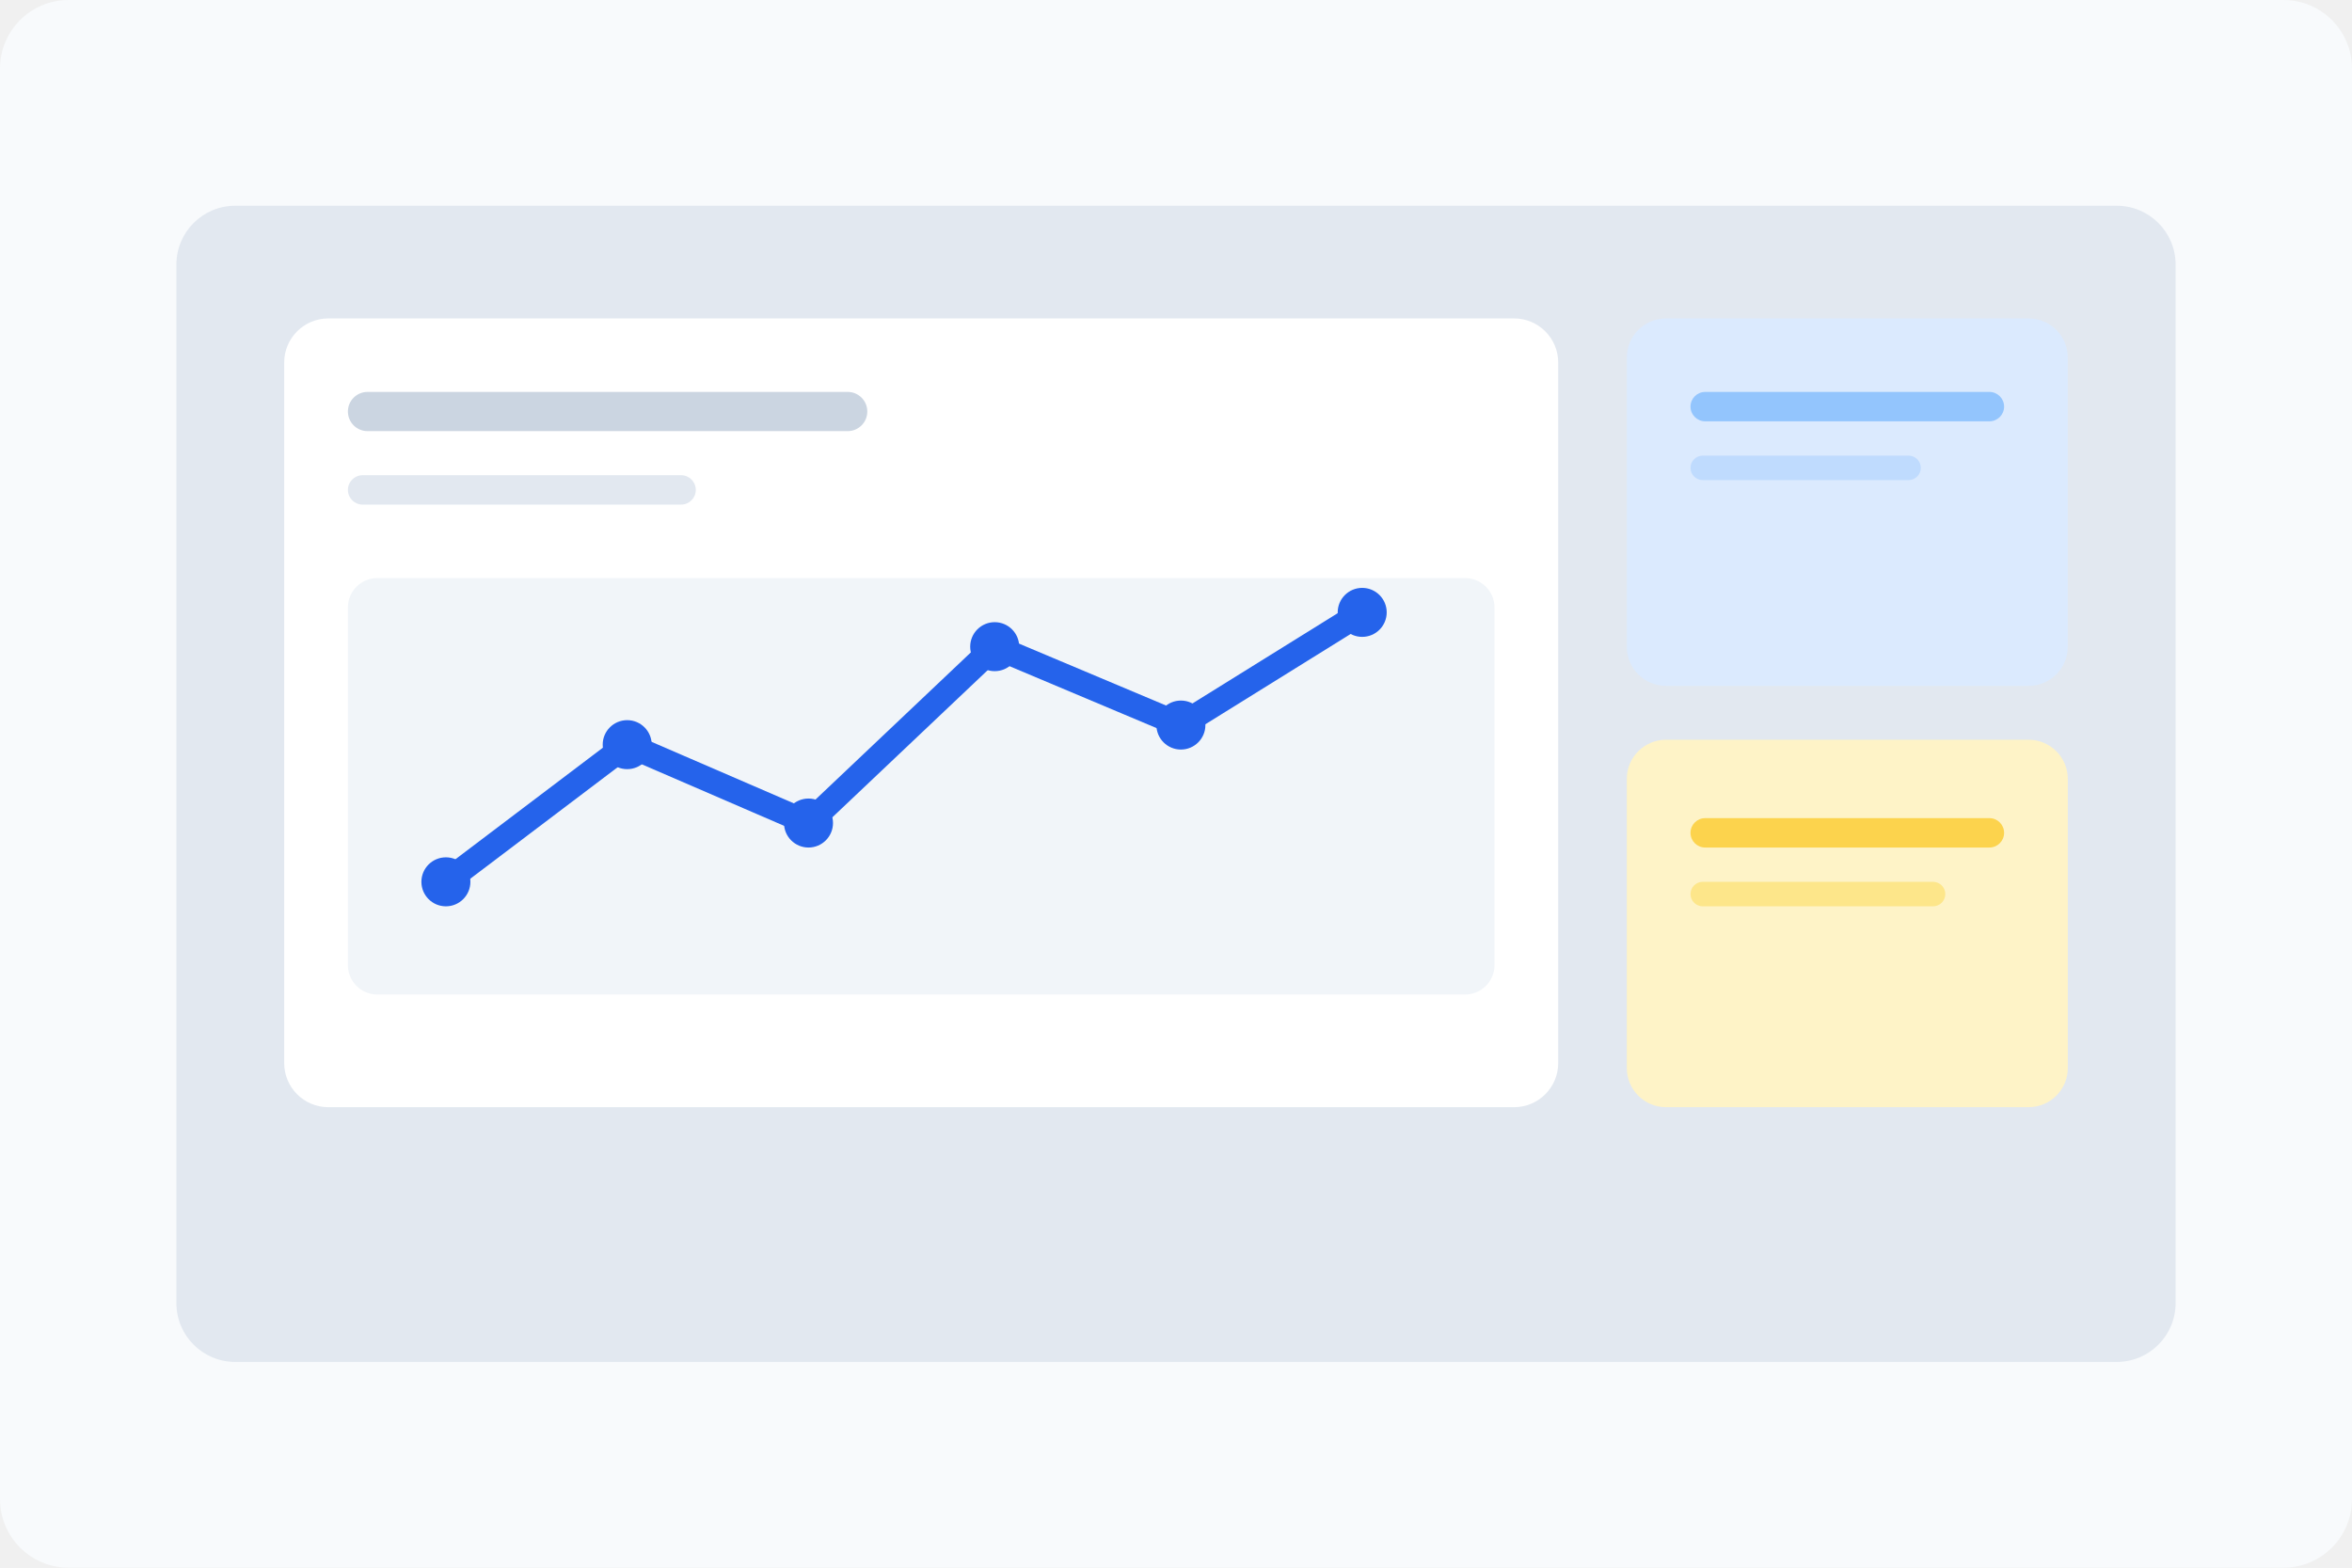
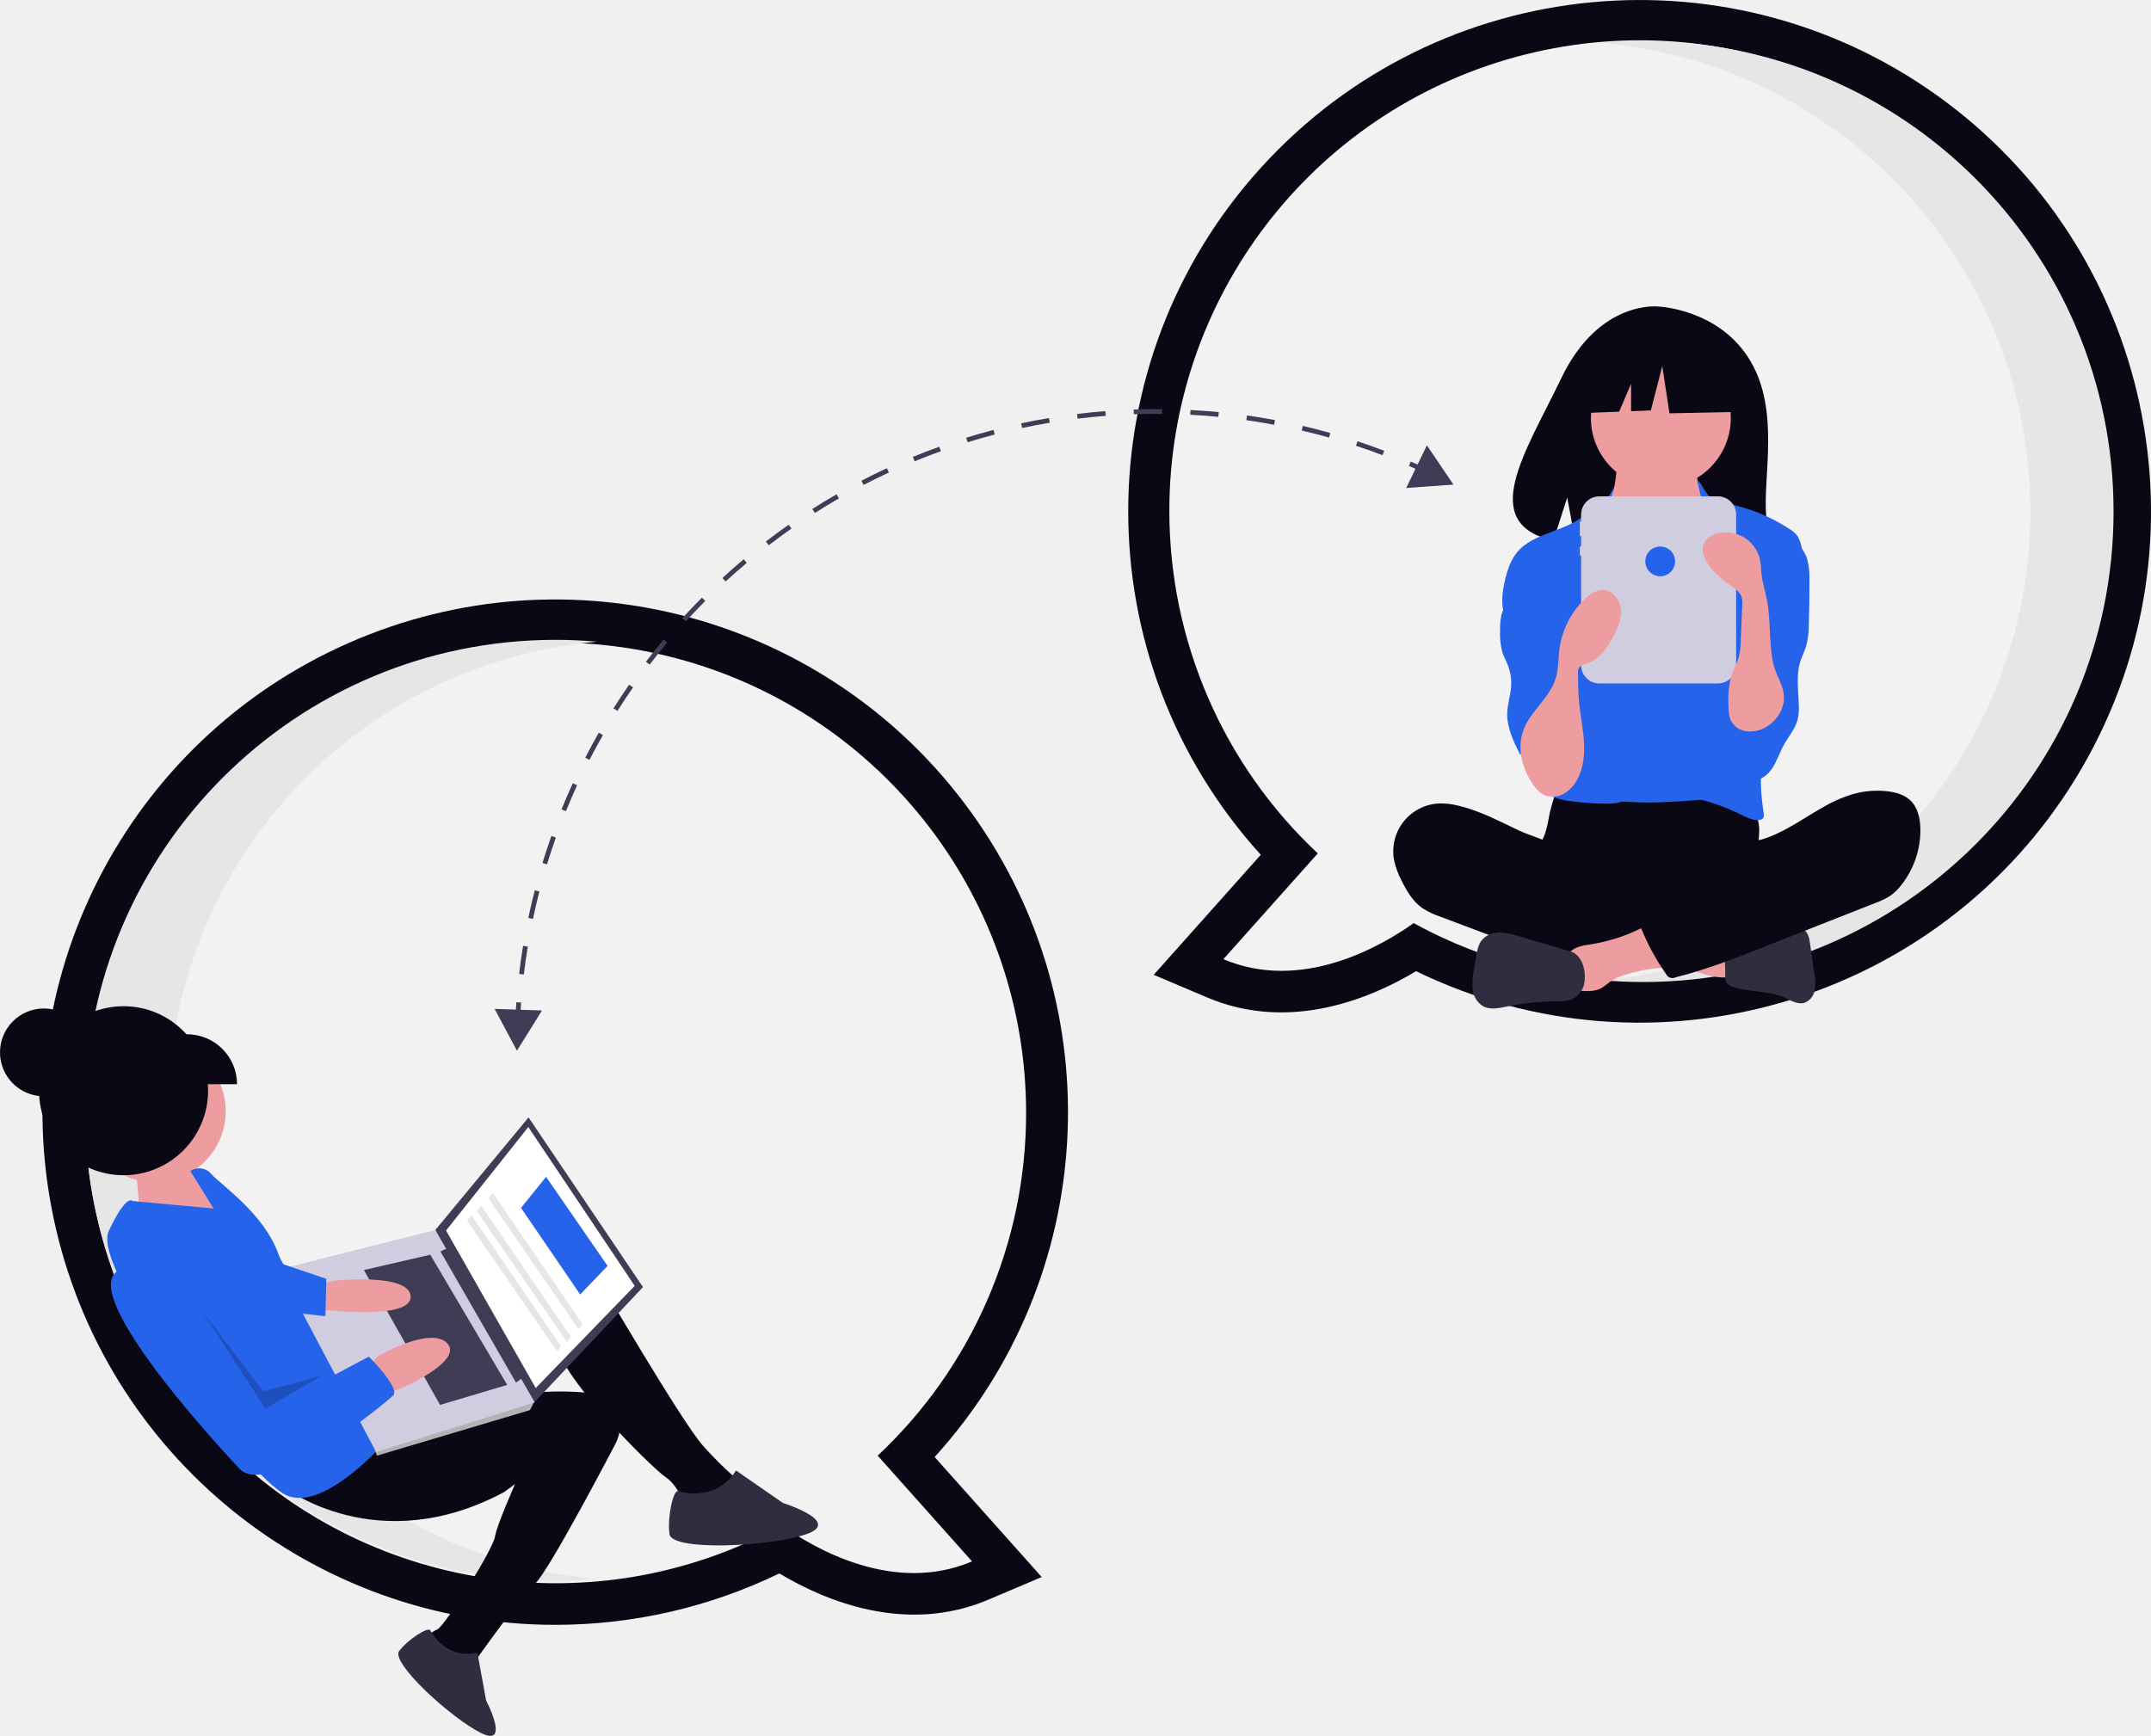
- <svg xmlns="http://www.w3.org/2000/svg" width="960" height="640" viewBox="0 0 960 640" fill="none">
-   <rect width="960" height="640" rx="28" fill="#F8FAFC" />
-   <rect x="72" y="84" width="816" height="472" rx="24" fill="#E2E8F0" />
-   <rect x="116" y="130" width="520" height="322" rx="18" fill="white" />
-   <rect x="664" y="130" width="180" height="150" rx="16" fill="#DBEAFE" />
-   <rect x="664" y="302" width="180" height="150" rx="16" fill="#FEF3C7" />
-   <rect x="142" y="160" width="212" height="16" rx="8" fill="#CBD5E1" />
-   <rect x="142" y="194" width="142" height="12" rx="6" fill="#E2E8F0" />
-   <rect x="142" y="236" width="468" height="170" rx="12" fill="#F1F5F9" />
-   <path d="M182 360L256 304L330 336L406 264L482 296L556 250" stroke="#2563EB" stroke-width="10" stroke-linecap="round" stroke-linejoin="round" />
-   <circle cx="182" cy="360" r="10" fill="#2563EB" />
-   <circle cx="256" cy="304" r="10" fill="#2563EB" />
-   <circle cx="330" cy="336" r="10" fill="#2563EB" />
-   <circle cx="406" cy="264" r="10" fill="#2563EB" />
-   <circle cx="482" cy="296" r="10" fill="#2563EB" />
-   <circle cx="556" cy="250" r="10" fill="#2563EB" />
-   <rect x="690" y="160" width="128" height="12" rx="6" fill="#93C5FD" />
-   <rect x="690" y="186" width="94" height="10" rx="5" fill="#BFDBFE" />
-   <rect x="690" y="334" width="128" height="12" rx="6" fill="#FCD34D" />
-   <rect x="690" y="360" width="104" height="10" rx="5" fill="#FDE68A" />
+ <svg xmlns="http://www.w3.org/2000/svg" width="800" height="645.717" viewBox="0 0 800 645.717">
+   <g transform="translate(-518.268 -183.458)">
+     <path d="M728.489,455.05c-16.885,10.127-46.969,22.815-77.712,9.775l-19.873-8.43,39.823-44.641a190.191,190.191,0,1,1,57.761,43.3Zm-76.3-171.368a158.052,158.052,0,0,0,50.322,116.286l10.985,10.323-25.059,28.091c13.053-2.648,24.422-9.71,30.187-13.811l7.91-5.628,8.507,4.674a159.683,159.683,0,0,0,76.7,19.62c87.978,0,159.554-71.575,159.554-159.554S899.72,124.128,811.742,124.128,652.188,195.7,652.188,283.682Z" transform="translate(316.454 89.67)" fill="#090814" />
+     <path d="M638.315,285.234a174.954,174.954,0,1,1,90.871,153.493c-12.1,8.608-41.614,25.778-70.771,13.41l35.1-39.344a174.527,174.527,0,0,1-55.2-127.559Z" transform="translate(314.858 88.118)" fill="#f2f2f2" />
+     <path d="M975.309,285.652A175.031,175.031,0,0,0,815.755,111.317c5.1-.447,10.255-.688,15.469-.688a175.023,175.023,0,1,1,0,350.046c-5.206,0-10.354-.245-15.445-.69A175.032,175.032,0,0,0,975.309,285.652Z" transform="translate(298.095 88.079)" fill="#e6e6e6" style="isolation:isolate" />
+     <path d="M366.292,721.46A190.7,190.7,0,1,1,507.3,659.04l39.823,44.642-19.873,8.43c-30.743,13.04-60.826.351-77.712-9.775A190.936,190.936,0,0,1,366.292,721.46Zm0-350.046c-87.978,0-159.554,71.576-159.554,159.554s71.576,159.554,159.554,159.554a159.7,159.7,0,0,0,76.718-19.627l8.493-4.667,7.91,5.628c5.765,4.1,17.134,11.163,30.187,13.811l-25.059-28.091,10.985-10.323a158.052,158.052,0,0,0,50.322-116.286c0-87.978-71.576-159.554-159.554-159.554Z" transform="translate(358.582 66.405)" fill="#090814" />
+     <path d="M542.961,532.625A174.954,174.954,0,1,0,452.09,686.118c12.1,8.608,41.613,25.778,70.771,13.41l-35.1-39.344a174.528,174.528,0,0,0,55.2-127.559Z" transform="translate(356.936 64.747)" fill="#f2f2f2" />
+     <path d="M223.853,531.649A175.031,175.031,0,0,1,383.407,357.314c-5.1-.447-10.255-.688-15.469-.688a175.023,175.023,0,1,0,0,350.046c5.206,0,10.354-.245,15.445-.69A175.032,175.032,0,0,1,223.853,531.649Z" transform="translate(356.936 64.839)" fill="#e6e6e6" style="isolation:isolate" />
+     <path d="M867.754,239.967c-11.451-19.349-34.107-20.251-34.107-20.251s-22.077-2.823-36.239,26.646c-13.2,27.468-31.418,53.989-2.933,60.419l5.145-16.014,3.186,17.207a111.451,111.451,0,0,0,12.188.208c30.505-.985,59.557.288,58.622-10.659C872.373,282.971,878.773,258.585,867.754,239.967Z" transform="translate(301.53 77.78)" fill="#090814" />
+     <path d="M793.77,428.158a45.175,45.175,0,0,1-1.461,6.288c-.717,2.015-1.823,3.879-2.478,5.914-2.089,6.489.807,13.725,5.431,18.733a30.57,30.57,0,0,0,14.9,8.85,60.808,60.808,0,0,0,12.808,1.346c11.9.4,24.115.765,35.4-3.061a61.5,61.5,0,0,0,10.283-4.672,7.7,7.7,0,0,0,2.668-2.1,7.344,7.344,0,0,0,.963-4.31c-.025-5.047-1.048-10.067-.805-15.108.135-2.792.657-5.582.4-8.366a15.433,15.433,0,0,0-11.794-13.294c-3.2-.687-6.519-.313-9.777,0a249.266,249.266,0,0,1-25.444,1.138c-8.68-.055-17.306-1.38-25.943-1.519-2.554-.041-2.5.746-3.316,3.218a60.209,60.209,0,0,0-1.835,6.941Z" transform="translate(300.609 59.041)" fill="#090814" />
+     <path d="M820.373,290.52a15.152,15.152,0,0,1-2.181,6.243c-1.51,2.065-3.972,3.245-5.6,5.221-2.445,2.975-2.586,7.161-2.6,11.011-.009,3.547.063,7.331,2.041,10.276a17.958,17.958,0,0,0,5.147,4.538c7.419,5,15.435,10.089,24.38,10.254,3.706.068,7.68-.889,10.118-3.68a15.193,15.193,0,0,0,2.45-4.371,58.039,58.039,0,0,0,4.108-17.669,20.746,20.746,0,0,0-.782-8.488c-1.087-3.03-3.284-5.522-4.736-8.395a18.688,18.688,0,0,1-1.8-11.059,1.194,1.194,0,0,0-.063-.8,1.168,1.168,0,0,0-.962-.39l-17.736-1.277a38.6,38.6,0,0,1-4.924-.563c-.956-.194-3.481-1.552-4.393-1.191C821.162,280.848,820.719,288.709,820.373,290.52Z" transform="translate(298.638 72.067)" fill="#ed9da0" />
+     <circle cx="26.02" cy="26.02" r="26.02" transform="translate(1109.953 312.925)" fill="#ed9da0" />
+     <path d="M824.505,328.044a15.957,15.957,0,0,0,4.57,3.652,14.361,14.361,0,0,0,5.71,1.087c4.69.132,9.775-.728,13.038-4.1,4.206-4.347,4.067-11.358,7.364-16.429a3.661,3.661,0,0,1,1.062-1.162,3.443,3.443,0,0,1,1.807-.416c4.164-.039,7.791,2.662,11.064,5.235a14.575,14.575,0,0,1,3.894,3.967,13.447,13.447,0,0,1,1.313,4.022c1.624,7.93,2.151,16.037,2.673,24.115.288,4.462.577,8.927.555,13.4-.071,14.729-3.494,29.212-6.9,43.543-.439,1.847-1.039,3.91-2.718,4.795a6.7,6.7,0,0,1-2.372.579,290.269,290.269,0,0,1-29.34,2.443q-5.747.088-11.488-.278a6.189,6.189,0,0,1-1.935-.337,5.458,5.458,0,0,1-2.11-1.792c-5.31-6.691-5.624-15.943-5.59-24.485q.124-31.328,2.239-62.607c.116-1.721.142-3.811-1.1-5.165a64.67,64.67,0,0,0,8.26,9.934Z" transform="translate(298.156 69.18)" fill="#2563eb" />
+     <path d="M815.209,296.435c-.879,1.591-7.358,5.541-8.609,6.86-6.989,7.367-19.744,7.09-26.136,14.98-2.249,2.776-3.417,6.264-4.277,9.732-1.215,4.9-1.864,10.253.172,14.878,1.959,4.45,6.083,7.526,8.883,11.5,3.074,4.364,4.456,9.664,5.781,14.835.978,3.818,1.964,7.731,1.583,11.655-.433,4.461-2.592,8.545-3.866,12.842s-1.494,9.414,1.452,12.79c2.165,2.481,5.561,3.464,8.806,4.017a101.184,101.184,0,0,0,12.551,1.093c3.71.164,7.8.2,10.652-2.183,2.251-1.877,3.229-4.922,3.355-7.85a50.667,50.667,0,0,0-.864-8.735c-.4-3.012-.548-6.05-.675-9.085q-.856-20.428-.234-40.881a34.787,34.787,0,0,0-.414-8.483c-.8-3.648-2.767-6.908-4.412-10.259a38.822,38.822,0,0,1-4.3-20.509C815.154,296.334,818.337,290.774,815.209,296.435Z" transform="translate(301.94 70.745)" fill="#2563eb" />
+     <path d="M858.812,296.724c1.339,1.376,5.887,1.829,7.59,2.715a26.592,26.592,0,0,0,4.989,1.727,64.777,64.777,0,0,1,17.528,8.045,10.636,10.636,0,0,1,2.931,2.532,11.6,11.6,0,0,1,1.621,4.579,51.959,51.959,0,0,1,1.484,12.519c-.2,4.468-1.545,8.8-2.88,13.064l-4.989,15.949c-3.724,11.905-7.471,23.928-8.519,36.358a85.525,85.525,0,0,0,.768,20.65,2.448,2.448,0,0,1-.252,2,1.97,1.97,0,0,1-1.222.562c-2.408.377-4.738-.851-6.92-1.938a76.625,76.625,0,0,0-21.123-6.912,49.109,49.109,0,0,0,6.561-13.525,81.9,81.9,0,0,0,1.982-9.3l2.321-13.423a131.879,131.879,0,0,0,1.991-14.843,18.58,18.58,0,0,0-.323-5.591,27.128,27.128,0,0,0-2.12-5.043c-3.825-7.956-5.619-17.035-4.114-25.733.659-3.807,1.938-7.618,1.4-11.444-.513-3.679.02-6.538-.924-10.178C852.723,284.544,856.294,294.135,858.812,296.724Z" transform="translate(294.876 71.01)" fill="#2563eb" />
+     <path d="M780.31,333.579c-1.744,3.618-4.659,6.7-5.651,10.593a23.141,23.141,0,0,0-.493,5.536,26.3,26.3,0,0,0,.821,8.325c.554,1.716,1.455,3.3,2.1,4.982a18.064,18.064,0,0,1,1.183,7.381c-.175,3.485-1.359,6.869-1.452,10.357-.146,5.486,2.392,10.643,4.868,15.541a11.425,11.425,0,0,1,16.606-5.437,3.406,3.406,0,0,0,.748-2.483q.274-9.547.53-19.094c.268-9.844.523-19.819-1.741-29.4-1.022-4.327-2.613-8.637-5.53-11.994-1.536-1.767-6.749-6.422-9.27-4.442-1.134.89-.869,3.314-1.048,4.541a19.264,19.264,0,0,1-1.677,5.6Z" transform="translate(302.028 68.019)" fill="#2563eb" />
+     <path d="M897.067,322.206a26.632,26.632,0,0,1,.891,8.009q.05,8.253-.219,16.5a30.771,30.771,0,0,1-1.072,8.356c-.563,1.771-1.432,3.431-2.014,5.2-1.743,5.289-.791,11.025-.641,16.592a18.855,18.855,0,0,1-.457,5.367c-.92,3.451-3.391,6.239-5.117,9.366-1.638,2.97-2.627,6.3-4.584,9.069s-5.344,4.966-8.628,4.115c-2.488-.644-4.255-2.846-5.478-5.107a25.048,25.048,0,0,1-2.59-16.248c1.228-6.756,5.2-12.75,6.627-19.466,1.965-9.223-1.022-18.74-.933-28.169a13.614,13.614,0,0,1,.594-4.366c.751-2.154,2.363-3.874,3.853-5.6a70.734,70.734,0,0,0,5.178-6.8c1.066-1.59,2.515-5.681,4.405-6.021C891.1,312.247,896.02,318.945,897.067,322.206Z" transform="translate(293.275 68.965)" fill="#2563eb" />
+     <path d="M754.267,424.609a25.685,25.685,0,0,0-7.144-.759,17.831,17.831,0,0,0-16.555,21.02,29.944,29.944,0,0,0,2.831,7.736c1.895,3.845,4.167,7.681,7.675,10.145a29.89,29.89,0,0,0,6.773,3.224l18.474,6.959c2.718,1.024,5.436,2.048,8.18,3a160.007,160.007,0,0,0,42.727,8.494,46.263,46.263,0,0,0,13.266-.672,4.319,4.319,0,0,0,2.717-1.468,4.654,4.654,0,0,0,.607-2l1.137-7.958a6.666,6.666,0,0,0-.1-3.355,6.426,6.426,0,0,0-3.071-2.894c-12.145-6.976-26.326-10.824-36.549-20.4-2.407-2.254-4.421-5.826-7.345-7.357-3.316-1.736-7.221-2.727-10.648-4.327C769.754,430.494,762.387,426.475,754.267,424.609Z" transform="translate(306.17 58.49)" fill="#090814" />
+     <path d="M776.274,436.347c6.53,2.046,34.1,16.221,38.823,21.171-.633.228-22.123-11.815-22.768-12.009a129.846,129.846,0,0,1-17.322-6.1c-1.12-.518-7.275-2.952-7-4.365C768.326,433.445,775.115,435.983,776.274,436.347Z" transform="translate(302.606 57.48)" opacity="0.1" />
+     <path d="M864.3,493.543a1.534,1.534,0,0,0,1.035-.3,1.6,1.6,0,0,0,.324-1.191l-.03-10.842c-3.118-1.485-6.605-1.962-10.028-2.419l-15.971-2.135c.367.049-2.5,6.879-2.058,7.791.774,1.607,6.689,3.031,8.359,3.79C851.737,490.87,857.768,493.77,864.3,493.543Z" transform="translate(296.037 53.5)" fill="#ed9da0" />
+     <path d="M810.733,480.826c-3.016.48-6.381.9-8.334,3.252-2.477,2.977-1.422,7.414-.241,11.1a3.6,3.6,0,0,0,4.2,3c2.75.174,5.677.311,8.08-1.038a35.414,35.414,0,0,0,3.139-2.333,20.122,20.122,0,0,1,5.771-2.638,58.35,58.35,0,0,1,11.583-2.387,18.017,18.017,0,0,0,4.563-.8,5.056,5.056,0,0,0,3.214-3.12c.557-1.97-.589-3.979-1.687-5.707a22.767,22.767,0,0,0-4.857-6c-2.976-2.312-4.448-.537-7.446.942a63.171,63.171,0,0,1-17.984,5.731Z" transform="translate(299.499 53.841)" fill="#ed9da0" />
+     <path d="M799.256,483.9l-19.147-5.659a25.342,25.342,0,0,0-7.126-1.381,8.554,8.554,0,0,0-6.544,2.646c-1.485,1.743-1.91,4.124-2.28,6.384l-.792,4.833a24.271,24.271,0,0,0-.443,7.421,8.206,8.206,0,0,0,3.8,6.114c2.65,1.446,5.9.74,8.854.135a96.4,96.4,0,0,1,18.145-1.946c2.292-.027,4.7,0,6.721-1.072a8.391,8.391,0,0,0,4.1-6.687C804.92,490.563,803.544,485.171,799.256,483.9Z" transform="translate(303.096 53.48)" fill="#2f2e41" />
+     <path d="M874.563,478.789c2.482-.435,4.673-1.846,7.051-2.678,3.348-1.172,6.976-1.172,10.523-1.159a6.756,6.756,0,0,1,3.773.756c1.562,1.04,1.963,3.122,2.229,4.98l1.6,11.211a17.591,17.591,0,0,1,.131,6.351,5.975,5.975,0,0,1-3.948,4.616c-2.5.651-4.958-.949-7.322-2-5.909-2.626-12.777-1.955-18.938-3.918a4.245,4.245,0,0,1-2.834-2.027,4.612,4.612,0,0,1-.22-1.937c.105-3.6-.655-8.524.43-11.968C868.015,477.919,871.792,478.789,874.563,478.789Z" transform="translate(293.306 53.663)" fill="#2f2e41" />
+     <path d="M911.831,419.6a33.251,33.251,0,0,1,11.713-.8c3.131.345,6.358,1.216,8.644,3.384,2.783,2.638,3.677,6.718,3.751,10.551a32.966,32.966,0,0,1-7.165,21.053,19.1,19.1,0,0,1-4.1,3.943,26.957,26.957,0,0,1-5.33,2.568l-41.371,16.318c-10.884,4.293-21.806,8.6-33.159,11.428a2.584,2.584,0,0,1-3.477-1.261,85.715,85.715,0,0,1-9.068-16.587,1.118,1.118,0,0,1,.494-1.762l29.262-16.813a29.584,29.584,0,0,0,5.956-4.1,14.785,14.785,0,0,0,3.058-4.257c.607-1.267.663-4.257,1.438-5.193.759-.917,3.354-.99,4.552-1.351a41.314,41.314,0,0,0,4.956-1.873c6.546-2.928,12.375-7.183,18.65-10.612a47.849,47.849,0,0,1,11.192-4.633Z" transform="translate(296.558 58.984)" fill="#090814" />
+     <path d="M896.937,433.238c-5.027,3.776-11.537,7.247-16.519,11.122-1.7,1.323-30.049,17.26-30.449,19.377,4.649.783,34.26-19.932,38.5-22a68.423,68.423,0,0,0,11.714-7.876c.948-.737,4.968-2.954,2.245-3.778C900.89,429.62,898.07,432.483,896.937,433.238Z" transform="translate(294.862 57.904)" opacity="0.1" />
+     <path d="M858.277,297.693H814.147a6.76,6.76,0,0,0-6.76,6.76v2.476h-.479v5.536h.479v3.875h-.479v3.322h.479v40.85a6.76,6.76,0,0,0,6.76,6.76h44.131a6.76,6.76,0,0,0,6.76-6.76V304.453A6.76,6.76,0,0,0,858.277,297.693Z" transform="translate(298.93 70.406)" fill="#d0cde1" />
+     <path d="M707.12,145.678l-22.383-11.725-30.91,4.8-6.395,28.245,15.919-.613,4.447-10.376v10.206l7.346-.283,4.263-16.521,2.665,17.587,26.114-.533Z" transform="translate(457.102 170.204)" fill="#090814" />
+     <path d="M786.96,408.152a11.63,11.63,0,0,0,4.178,4.156,8.171,8.171,0,0,0,7.182-.192,12.642,12.642,0,0,0,5.183-5.2c2.433-4.3,2.936-9.436,2.633-14.363s-1.356-9.779-1.821-14.693c-.339-3.573-.366-7.166-.393-10.755a3.577,3.577,0,0,1,.452-2.175,4.271,4.271,0,0,1,2.4-1.2c4.909-1.459,8.168-6.06,10.5-10.618,1.56-3.043,2.917-6.37,2.616-9.777s-2.749-6.838-6.152-7.186c-2.8-.286-5.395,1.495-7.418,3.459a31.808,31.808,0,0,0-9.313,18.613c-.444,3.464-.317,7.022-1.259,10.384-2.012,7.18-8.305,11.582-11.442,18.042C780.853,393.771,782.761,401.853,786.96,408.152Z" transform="translate(301.234 66.776)" fill="#ed9da0" />
+     <path d="M886.648,378.488a13.569,13.569,0,0,1-7.609,7.312,10.509,10.509,0,0,1-6.615.405,7.335,7.335,0,0,1-4.846-4.334,11.679,11.679,0,0,1-.546-3.256c-.315-4.842-.193-9.831,1.565-14.353.678-1.744,1.593-3.4,2.128-5.191a26.04,26.04,0,0,0,.8-6.336l.578-13.211a8.6,8.6,0,0,0-.2-2.864c-.577-1.912-2.363-3.154-4-4.294-3.959-2.753-7.871-5.966-9.789-10.389a7.287,7.287,0,0,1-.676-4.3c.541-2.623,3.188-4.322,5.8-4.894a12.985,12.985,0,0,1,15.567,10.464c.259,1.491.255,3.014.407,4.519.321,3.194,1.335,6.272,1.97,9.419,1.562,7.751.753,15.762,2.3,23.512C884.779,367.171,889.65,371.4,886.648,378.488Z" transform="translate(294.164 69.01)" fill="#ed9da0" />
+     <circle cx="5.536" cy="5.536" r="5.536" transform="translate(1130.197 386.746)" fill="#2563eb" />
+     <circle cx="16.331" cy="16.331" r="16.331" transform="translate(518.268 558.593)" fill="#090814" />
+     <path d="M80.83,485.676l-8.226-8-16.518,5.131,1.586,19.126,33.963-1.577L81.2,486.182Z" transform="translate(512.968 137.732)" fill="#ed9da0" />
+     <circle cx="26.403" cy="26.403" r="26.403" transform="translate(549.404 570.437)" fill="#ed9da0" />
+     <path d="M401.071,617.061s32.437,55.743,40.156,64.112a140.1,140.1,0,0,0,11.713,11.674s-3.63,12.038-9.41,11.608A27.2,27.2,0,0,1,434,702.1s-2.58-6.687-7.08-9.62-41.263-39.1-40.4-50.66S401.071,617.061,401.071,617.061Z" transform="translate(338.648 40.235)" fill="#090814" />
+     <path d="M275.023,701.175s34.585,26.844,81.587,1.62l4.051-2.981s-6.836,15.378-7.47,19.547c-.735,4.834-18.532,33.151-21.436,34.508s-3.544,2.608-3.544,2.608l12.325,13.565,4.557-3.354s17.768-25.174,22.965-29.779,29.957-52.1,29.957-52.1,9.467-17.894-14.159-19.24-34.5,5.094-34.5,5.094l-41.93,6.661Z" transform="translate(349.179 35.669)" fill="#090814" />
+     <path d="M457.717,697.842l17.493,12.1s22.317,6.992,8.57,11.645-49.974,6.336-50.8-.084,1.429-16.525,3.236-15.972S450.572,709.344,457.717,697.842Z" transform="translate(334.272 32.603)" fill="#2f2e41" />
+     <path d="M351.043,771.774l3.238,17.78s9.206,17.607-1.847,12.144-33.828-26.215-30.465-30.565,10.785-9.069,11.539-7.651S339.84,774.391,351.043,771.774Z" transform="translate(344.776 26.426)" fill="#2f2e41" />
+     <path d="M306.393,674.506s-23.51,27.448-37.783,20.781-72.668-83.9-66-98.169,8.9-11.235,8.9-11.235l30.151,2.788-8.675-13.909a5.868,5.868,0,0,1,7.91,1.2c3.86,4.184,19.356,14.635,24.754,29.395S286.9,619.383,286.9,619.383Z" transform="translate(356.07 44.328)" fill="#2563eb" />
+     <path d="M256.024,522.8l-40.753,43.26-36.507-64.456,34.706-41.932Z" transform="translate(501.378 139.433)" fill="#3f3d56" />
+     <path d="M253.368,522.708,216.56,560.723l-33.354-58.58,30.589-38.511Z" transform="translate(500.959 139.059)" fill="#fff" />
+     <path d="M210.948,575.336l2,1.653-1.28,2.5-56.986,16.961-.539-1.952,2.593-2.681Z" transform="translate(503.704 128.506)" fill="#b3b3b3" />
+     <path d="M209.73,570.064l-59.011,18.45-35.972-67.972,57.969-14.562Z" transform="translate(507.426 135.058)" fill="#d0cde1" />
+     <path d="M211.537,561.532l-2.532,1.863-28.1-48.788,2.9-1.357Z" transform="translate(501.176 134.371)" fill="#3f3d56" />
+     <path d="M202.757,564.514l-24.963,7.443-28.338-50.173,24.7-5.685Z" transform="translate(504.147 134.102)" fill="#3f3d56" />
+     <path d="M288.361,621.37l5.168-1.462s28.823-3.259,29.243,5.8-33.112,4.855-33.112,4.855l-4.471-6.076Z" transform="translate(348.219 40.02)" fill="#ed9da0" />
+     <path d="M315.938,664.355l7.194-2.952s21.715-9.736,15.485-16.079S313.176,650,313.176,650l-3.678,3.487Z" transform="translate(345.922 37.751)" fill="#ed9da0" />
+     <path d="M299.521,647.522s11.713,11.674,9.048,14.416-46.371,38.808-57.2,27.268-63.62-69.48-43.08-74.448,25.967,6.648,25.967,6.648l27.115,46.39Z" transform="translate(355.928 40.569)" fill="#2563eb" />
+     <path d="M112.615,518.781l19.241,6.524-.314,13.891L111.192,537Z" transform="translate(507.762 133.849)" fill="#2563eb" />
+     <path d="M127.28,563.353l-20.73,12.134L82.865,539.06l22.863,30.006Z" transform="translate(510.438 131.933)" opacity="0.2" />
+     <circle cx="31.432" cy="31.432" r="31.432" transform="translate(532.786 557.755)" fill="#090814" />
+     <path d="M236,527.853l-22.009-32.2,9.33-11.549,22.869,33.124Z" transform="translate(498.05 137.124)" fill="#2563eb" />
+     <path d="M234.119,541.422l-33.506-48.711,1.653-2,33.35,48.826Z" transform="translate(499.314 136.5)" fill="#e6e6e6" />
+     <path d="M229.351,546.655l-33.506-48.711,1.653-2,33.35,48.827Z" transform="translate(499.764 136.006)" fill="#e6e6e6" />
+     <path d="M225.289,550.506l-33.506-48.711,1.653-2,33.35,48.827Z" transform="translate(500.148 135.642)" fill="#e6e6e6" />
+     <path d="M66.117,425.544H75.84A18.563,18.563,0,0,1,94.4,444.108H66.117Z" transform="translate(512.02 142.657)" fill="#090814" />
+     <g transform="translate(702.227 335.635)">
+       <path d="M371.039,505.612l-1.763-.131c-.068.917-.117,1.839-.175,2.758l-7.912-.265,8.3,15.553,9.321-14.963-7.941-.266C370.925,507.4,370.972,506.505,371.039,505.612Z" transform="translate(-361.189 -284.858)" fill="#3f3d56" />
+       <path d="M423.317,364.764l1.405,1.073c2.108-2.761,4.31-5.517,6.544-8.193l-1.357-1.133C427.658,359.206,425.44,361.983,423.317,364.764Z" transform="translate(-367.058 -270.785)" fill="#3f3d56" />
+       <path d="M438.272,346.931l1.305,1.192c2.345-2.569,4.781-5.119,7.237-7.583l-1.252-1.248C443.088,341.773,440.635,344.343,438.272,346.931Z" transform="translate(-368.471 -269.158)" fill="#3f3d56" />
+       <path d="M454.736,330.492l1.2,1.3c2.565-2.355,5.214-4.682,7.871-6.915l-1.137-1.354C459.988,325.776,457.32,328.12,454.736,330.492Z" transform="translate(-370.026 -267.669)" fill="#3f3d56" />
+       <path d="M409.991,383.86l1.494.944c1.858-2.94,3.809-5.88,5.8-8.741l-1.451-1.01C413.828,377.935,411.863,380.9,409.991,383.86Z" transform="translate(-365.799 -272.537)" fill="#3f3d56" />
+       <path d="M472.579,315.576l1.076,1.4c2.762-2.121,5.6-4.2,8.446-6.194l-1.013-1.449C478.224,311.34,475.361,313.439,472.579,315.576Z" transform="translate(-371.712 -266.328)" fill="#3f3d56" />
+       <path d="M398.406,404.073l1.572.808c1.593-3.1,3.277-6.2,5.005-9.223l-1.535-.878C401.707,397.826,400.01,400.952,398.406,404.073Z" transform="translate(-364.705 -274.4)" fill="#3f3d56" />
+       <path d="M379.145,459.951l-1.712-.441c-.874,3.392-1.682,6.851-2.4,10.282l1.73.364C377.476,466.752,378.278,463.318,379.145,459.951Z" transform="translate(-362.496 -280.515)" fill="#3f3d56" />
+       <path d="M491.665,302.3l.949,1.492c2.93-1.865,5.943-3.689,8.955-5.423l-.882-1.532C497.652,298.581,494.617,300.419,491.665,302.3Z" transform="translate(-373.515 -265.147)" fill="#3f3d56" />
+       <path d="M374.472,482.613l-1.745-.287c-.568,3.451-1.066,6.968-1.482,10.453l1.756.209C373.414,489.53,373.909,486.039,374.472,482.613Z" transform="translate(-362.139 -282.671)" fill="#3f3d56" />
+       <path d="M388.661,425.253l1.638.666c1.311-3.226,2.713-6.469,4.168-9.636l-1.606-.738C391.394,418.736,389.981,422,388.661,425.253Z" transform="translate(-363.784 -276.362)" fill="#3f3d56" />
+       <path d="M380.841,447.238l1.691.516c1.02-3.336,2.127-6.692,3.293-9.976l-1.666-.591C382.985,440.495,381.868,443.876,380.841,447.238Z" transform="translate(-363.045 -278.407)" fill="#3f3d56" />
+       <path d="M623.726,263.754c3.466-.12,6.995-.168,10.486-.135l.016-1.768c-3.515-.033-7.072.015-10.562.136Z" transform="translate(-385.986 -261.841)" fill="#3f3d56" />
+       <path d="M511.845,290.765l.813,1.569c3.087-1.6,6.248-3.15,9.394-4.607l-.743-1.6C518.139,287.592,514.955,289.154,511.845,290.765Z" transform="translate(-375.421 -264.135)" fill="#3f3d56" />
+       <path d="M669.93,266.205c3.449.488,6.929,1.06,10.345,1.7l.325-1.738c-3.441-.644-6.947-1.22-10.423-1.712Z" transform="translate(-390.356 -262.088)" fill="#3f3d56" />
+       <path d="M692.685,270.466c3.386.791,6.8,1.67,10.153,2.612l.478-1.7c-3.376-.949-6.818-1.834-10.229-2.631Z" transform="translate(-392.506 -262.493)" fill="#3f3d56" />
+       <path d="M714.969,276.735c3.3,1.089,6.625,2.268,9.88,3.505l.628-1.652c-3.28-1.247-6.628-2.435-9.954-3.532Z" transform="translate(-394.611 -263.09)" fill="#3f3d56" />
+       <path d="M646.886,263.975c3.481.183,7,.445,10.456.779l.171-1.759c-3.483-.337-7.028-.6-10.534-.785Z" transform="translate(-388.179 -261.876)" fill="#3f3d56" />
+       <path d="M600.423,263.719l.216,1.755c3.445-.424,6.953-.777,10.426-1.05l-.138-1.763C607.428,262.936,603.894,263.292,600.423,263.719Z" transform="translate(-383.79 -261.918)" fill="#3f3d56" />
+       <path d="M554.878,273.294l.523,1.688c3.322-1.029,6.713-2,10.077-2.876l-.447-1.71C561.641,271.282,558.225,272.257,554.878,273.294Z" transform="translate(-379.487 -262.649)" fill="#3f3d56" />
+       <path d="M532.961,281.074l.671,1.636c3.214-1.319,6.5-2.581,9.759-3.753l-.6-1.663C539.507,278.473,536.2,279.745,532.961,281.074Z" transform="translate(-377.416 -263.301)" fill="#3f3d56" />
+       <path d="M577.434,267.491l.37,1.729c3.4-.728,6.859-1.391,10.293-1.969l-.294-1.744C584.345,266.091,580.855,266.758,577.434,267.491Z" transform="translate(-381.618 -262.188)" fill="#3f3d56" />
+       <path d="M753.175,291.329l-9.88-14.6-3.474,7.151c-.841-.375-1.677-.759-2.517-1.123l-.7,1.623c.82.355,1.631.727,2.447,1.091l-3.457,7.117Z" transform="translate(-396.56 -263.248)" fill="#3f3d56" />
+     </g>
+   </g>
</svg>
